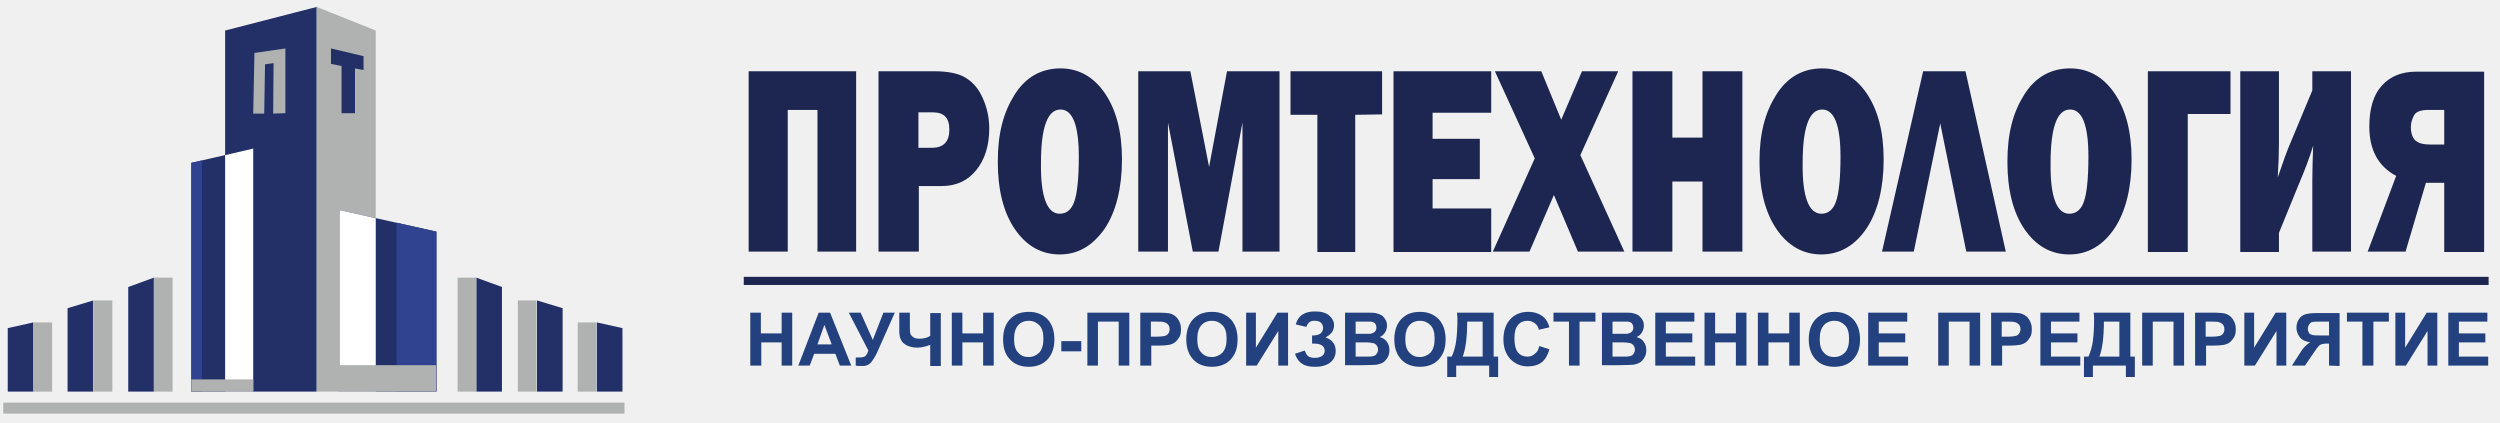
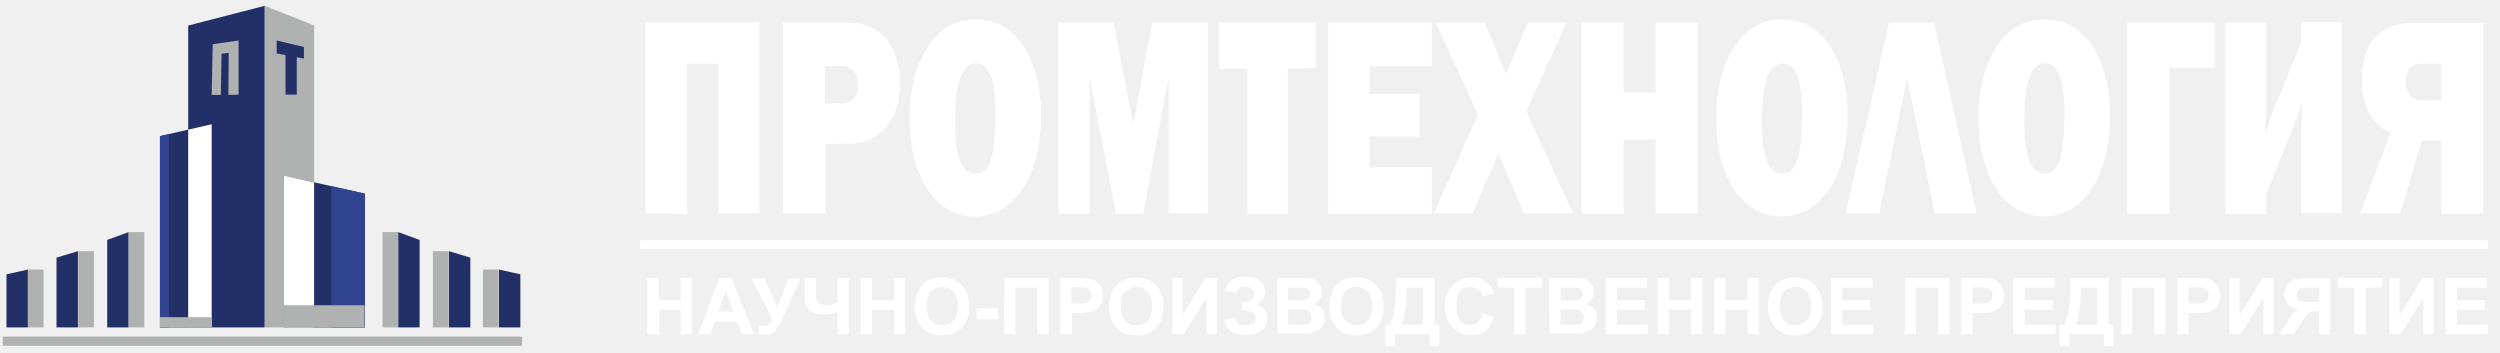
- <svg xmlns="http://www.w3.org/2000/svg" version="1.1" id="_Слой_1" x="0px" y="0px" viewBox="0 0 614.1 103.7" style="enable-background:new 0 0 614.1 103.7;" xml:space="preserve">
+ <svg xmlns="http://www.w3.org/2000/svg" version="1.1" id="_Слой_1" x="0px" y="0px" viewBox="0 0 734.6 103.7" style="enable-background:new 0 0 734.6 103.7;" xml:space="preserve">
  <style type="text/css">
- 	.st0{fill-rule:evenodd;clip-rule:evenodd;fill:#1C2650;}
- 	.st1{fill-rule:evenodd;clip-rule:evenodd;fill:#22417E;}
- 	.st2{fill:#1C2650;}
- 	.st3{fill-rule:evenodd;clip-rule:evenodd;fill:#233067;}
- 	.st4{fill-rule:evenodd;clip-rule:evenodd;fill:#B0B1B1;}
- 	.st5{fill-rule:evenodd;clip-rule:evenodd;fill:#2F4390;}
- 	.st6{fill-rule:evenodd;clip-rule:evenodd;fill:#FFFFFF;}
- 	.st7{fill:#B0B1B1;}
+ 	.st0{fill-rule:evenodd;clip-rule:evenodd;fill:#FFFFFF;}
+ 	.st1{fill:#FFFFFF;}
+ 	.st2{fill-rule:evenodd;clip-rule:evenodd;fill:#233067;}
+ 	.st3{fill-rule:evenodd;clip-rule:evenodd;fill:#B0B1B1;}
+ 	.st4{fill-rule:evenodd;clip-rule:evenodd;fill:#2F4390;}
+ 	.st5{fill:#B0B1B1;}
</style>
  <g>
-     <path class="st0" d="M183.9,61.8V17.5h26.4v44.3h-9.5V27h-7.3v34.8H183.9z M225.7,45.7v16.1h-9.9V17.5h13.6c3.4,0,6,0.5,7.8,1.6   c1.8,1.1,3.2,2.7,4.2,5c1,2.2,1.6,4.7,1.6,7.5c0,4.2-1.1,7.6-3.2,10.2s-4.9,3.9-8.5,3.9H225.7L225.7,45.7z M225.6,36.3h3.3   c2.9,0,4.3-1.5,4.3-4.5c0-2.8-1.3-4.2-4-4.2h-3.6L225.6,36.3L225.6,36.3L225.6,36.3z M260.3,62.5c-4.5,0-8.2-2.1-11-6.2   c-2.8-4.1-4.2-9.6-4.2-16.6s1.4-12.1,4.1-16.4c2.7-4.3,6.5-6.5,11.3-6.5c4.4,0,8.1,2,10.9,6.1c2.8,4.1,4.2,9.5,4.2,16.3   s-1.4,12.7-4.2,16.9C268.4,60.4,264.8,62.5,260.3,62.5L260.3,62.5L260.3,62.5z M260.3,52.5c1.7,0,2.9-1,3.6-3c0.7-2,1.1-5.7,1.1-11   c0-7.7-1.5-11.6-4.5-11.6c-3.2,0-4.8,4.4-4.8,13.2C255.6,48.3,257.2,52.5,260.3,52.5L260.3,52.5L260.3,52.5z M314.3,17.5v44.3h-9.1   V30.1l-5.9,31.7H293l-6.1-31.7v31.7h-7.3V17.5h12.8l4.6,23.5l4.4-23.5L314.3,17.5L314.3,17.5z M332.9,28.2v33.7h-9.3V28.2H317V17.5   h22.5v10.6L332.9,28.2L332.9,28.2z M366.3,51.3v10.6h-24V17.5h24v10.2h-14.4v6.4h11.6V44h-11.6v7.2H366.3z M397.5,17.5l-9.3,20.6   l10.8,23.7h-11.4l-5.9-13.9l-6,13.9h-9L377,38.9l-9.8-21.4h11.4l4.9,11.9l5.1-11.9L397.5,17.5L397.5,17.5z M428,17.5v44.3h-9.8   V44.6h-7.4v17.2H401V17.5h9.8v16.3h7.4V17.5H428z M447.4,62.5c-4.5,0-8.2-2.1-11-6.2c-2.8-4.1-4.2-9.6-4.2-16.6s1.4-12.1,4.1-16.4   c2.7-4.3,6.5-6.5,11.3-6.5c4.4,0,8.1,2,10.9,6.1s4.2,9.5,4.2,16.3s-1.4,12.7-4.2,16.9S451.9,62.5,447.4,62.5L447.4,62.5L447.4,62.5   z M447.4,52.5c1.7,0,2.9-1,3.6-3c0.7-2,1.1-5.7,1.1-11c0-7.7-1.5-11.6-4.5-11.6c-3.2,0-4.8,4.4-4.8,13.2   C442.7,48.3,444.3,52.5,447.4,52.5L447.4,52.5L447.4,52.5z M470.1,61.8l6.5-31.5l6.4,31.5h9.7l-9.9-44.3h-10.4l-10.1,44.3H470.1   L470.1,61.8z M508.3,62.5c-4.5,0-8.2-2.1-11-6.2c-2.8-4.1-4.2-9.6-4.2-16.6s1.4-12.1,4.1-16.4c2.7-4.3,6.5-6.5,11.3-6.5   c4.4,0,8.1,2,10.9,6.1c2.8,4.1,4.2,9.5,4.2,16.3s-1.4,12.7-4.2,16.9S512.8,62.5,508.3,62.5L508.3,62.5L508.3,62.5z M508.3,52.5   c1.7,0,2.9-1,3.6-3c0.7-2,1.1-5.7,1.1-11c0-7.7-1.5-11.6-4.5-11.6c-3.2,0-4.8,4.4-4.8,13.2C503.6,48.3,505.2,52.5,508.3,52.5   L508.3,52.5L508.3,52.5z M527.6,61.8V17.5h20.3V28h-10.5v33.9H527.6L527.6,61.8z M559.8,57.2v4.7h-9.5V17.5h9.5v17.7   c0,2.4-0.1,5.2-0.3,8.4c1.2-3.5,2.3-6.7,3.5-9.4l5-12v-4.7h9.5v44.3h-9.5V44.2c0-2.5,0.1-5.3,0.2-8.4c-0.9,3-2.1,6.1-3.5,9.4   L559.8,57.2L559.8,57.2L559.8,57.2z M600.4,44.9h-4.5l-5,16.9h-9.3l7-18.6c-4.4-2.3-6.6-6.4-6.6-12.1c0-4.4,1-7.8,3.1-10.1   c2.1-2.3,4.9-3.4,8.5-3.4h16.6v44.3h-9.8L600.4,44.9L600.4,44.9L600.4,44.9z M600.4,27h-3.8c-1.9,0-3.1,0.4-3.6,1.3   c-0.5,0.9-0.8,1.9-0.8,2.9c0,1.5,0.4,2.6,1.1,3.3c0.8,0.7,2,1,3.6,1h3.5L600.4,27L600.4,27z" />
-     <path class="st1" d="M184.3,89.8v-13h2.6v5.1h5.1v-5.1h2.6v13h-2.6v-5.7H187v5.7H184.3z M209.1,89.8h-2.8l-1.1-2.9H200l-1.1,2.9   h-2.8l5-13h2.8L209.1,89.8L209.1,89.8L209.1,89.8z M204.3,84.6l-1.8-4.8l-1.7,4.8H204.3z M208.5,76.8l4.8,9.3   c-0.2,0.7-0.5,1.2-0.8,1.4c-0.3,0.2-0.7,0.3-1.3,0.3c-0.3,0-0.6,0-1,0v2c0.4,0.1,1,0.1,1.8,0.1s1.4-0.3,1.9-0.8   c0.5-0.6,1-1.4,1.5-2.4l4.4-9.9H217l-2.6,6.7l-3-6.7L208.5,76.8L208.5,76.8z M220.9,76.8h2.6v3.1c0,1,0,1.7,0.1,2   c0.1,0.3,0.3,0.6,0.7,0.9s0.9,0.4,1.6,0.4c0.6,0,1.1-0.1,1.5-0.2c0.4-0.1,0.8-0.3,1.1-0.5v-5.6h2.6v13h-2.6v-5.2   c-0.5,0.2-1.1,0.4-1.6,0.5s-1,0.2-1.5,0.2c-1.3,0-2.4-0.3-3.2-0.9c-0.9-0.6-1.3-1.7-1.3-3.2L220.9,76.8L220.9,76.8L220.9,76.8z    M233.8,89.8v-13h2.6v5.1h5.1v-5.1h2.6v13h-2.6v-5.7h-5.1v5.7H233.8z M246.4,83.4c0-1.3,0.2-2.4,0.6-3.3c0.3-0.7,0.7-1.3,1.2-1.8   c0.5-0.5,1.1-0.9,1.7-1.2c0.8-0.3,1.7-0.5,2.8-0.5c1.9,0,3.4,0.6,4.6,1.8c1.1,1.2,1.7,2.8,1.7,5c0,2.1-0.6,3.7-1.7,4.9   c-1.1,1.2-2.7,1.8-4.6,1.8s-3.5-0.6-4.6-1.8C246.9,87.1,246.4,85.4,246.4,83.4L246.4,83.4L246.4,83.4z M249.1,83.3   c0,1.5,0.3,2.6,1,3.3c0.7,0.8,1.5,1.1,2.6,1.1c1,0,1.9-0.4,2.6-1.1c0.7-0.8,1-1.9,1-3.4c0-1.5-0.3-2.6-1-3.3   c-0.7-0.7-1.5-1.1-2.6-1.1c-1.1,0-2,0.4-2.6,1.1C249.4,80.7,249.1,81.8,249.1,83.3L249.1,83.3L249.1,83.3z M260.7,86.3v-2.5h4.9   v2.5H260.7z M267.1,76.8h10.3v13h-2.6V79h-5.1v10.8h-2.6V76.8L267.1,76.8z M280.1,89.8v-13h4.2c1.6,0,2.6,0.1,3.1,0.2   c0.7,0.2,1.4,0.6,1.9,1.3c0.5,0.7,0.8,1.5,0.8,2.5c0,0.8-0.1,1.5-0.4,2s-0.7,1-1.1,1.3c-0.4,0.3-0.9,0.5-1.4,0.6   c-0.6,0.1-1.5,0.2-2.7,0.2h-1.7v4.9L280.1,89.8L280.1,89.8z M282.7,79v3.7h1.4c1,0,1.7-0.1,2.1-0.2c0.3-0.1,0.6-0.3,0.8-0.6   c0.2-0.3,0.3-0.6,0.3-1c0-0.5-0.1-0.9-0.4-1.2c-0.3-0.3-0.6-0.5-1.1-0.6c-0.3-0.1-0.9-0.1-1.9-0.1L282.7,79L282.7,79z M291.4,83.4   c0-1.3,0.2-2.4,0.6-3.3c0.3-0.7,0.7-1.3,1.2-1.8c0.5-0.5,1.1-0.9,1.7-1.2c0.8-0.3,1.7-0.5,2.8-0.5c1.9,0,3.4,0.6,4.6,1.8   c1.1,1.2,1.7,2.8,1.7,5s-0.6,3.7-1.7,4.9c-1.1,1.2-2.7,1.8-4.6,1.8s-3.5-0.6-4.6-1.8C292,87.1,291.4,85.5,291.4,83.4L291.4,83.4   L291.4,83.4z M294.1,83.3c0,1.5,0.3,2.6,1,3.3c0.7,0.8,1.5,1.1,2.6,1.1c1,0,1.9-0.4,2.6-1.1c0.7-0.8,1-1.9,1-3.4   c0-1.5-0.3-2.6-1-3.3c-0.7-0.7-1.5-1.1-2.6-1.1c-1.1,0-2,0.4-2.6,1.1C294.4,80.7,294.1,81.8,294.1,83.3L294.1,83.3L294.1,83.3z    M306.1,76.8h2.4v8.6l5.3-8.6h2.6v13h-2.4v-8.5l-5.3,8.5h-2.6V76.8L306.1,76.8z M320.9,80.3l-2.6-0.6c0.5-2.1,2.1-3.2,4.7-3.2   c1.5,0,2.7,0.3,3.5,1c0.8,0.7,1.2,1.5,1.2,2.4c0,0.6-0.2,1.2-0.5,1.7c-0.4,0.5-0.9,0.9-1.6,1.3c0.9,0.3,1.5,0.7,1.9,1.3   c0.4,0.5,0.6,1.2,0.6,2c0,1.1-0.4,2.1-1.3,2.8c-0.8,0.7-2.1,1.1-3.7,1.1c-1.4,0-2.4-0.2-3.2-0.7c-0.8-0.5-1.4-1.3-1.8-2.5l2.4-0.8   c0.3,0.8,0.6,1.3,1,1.5c0.4,0.2,0.9,0.3,1.5,0.3c0.8,0,1.4-0.2,1.8-0.5s0.6-0.8,0.6-1.2c0-0.5-0.2-1-0.6-1.3   c-0.4-0.3-1.1-0.5-1.9-0.5h-0.6v-2h0.3c0.8,0,1.4-0.2,1.8-0.5c0.4-0.4,0.6-0.8,0.6-1.4c0-0.5-0.2-0.9-0.5-1.2   c-0.3-0.3-0.8-0.5-1.5-0.5C321.9,78.7,321.2,79.3,320.9,80.3L320.9,80.3L320.9,80.3z M330.4,76.8h5.2c1,0,1.8,0,2.3,0.1   c0.5,0.1,1,0.3,1.4,0.5s0.7,0.6,1,1.1c0.3,0.4,0.4,1,0.4,1.5c0,0.6-0.2,1.2-0.5,1.7c-0.3,0.5-0.8,0.9-1.3,1.1   c0.8,0.2,1.4,0.6,1.8,1.2c0.4,0.6,0.6,1.2,0.6,2c0,0.6-0.1,1.2-0.4,1.7c-0.3,0.6-0.7,1-1.1,1.3c-0.5,0.3-1.1,0.5-1.8,0.6   c-0.4,0-1.5,0.1-3.2,0.1h-4.4L330.4,76.8L330.4,76.8L330.4,76.8z M333,79v3h1.7c1,0,1.7,0,1.9,0c0.4-0.1,0.8-0.2,1.1-0.5   c0.3-0.3,0.4-0.6,0.4-1c0-0.4-0.1-0.7-0.3-1s-0.5-0.4-1-0.5c-0.3,0-1,0-2.2,0L333,79L333,79z M333,84.1v3.5h2.4   c0.9,0,1.5,0,1.8-0.1c0.4-0.1,0.7-0.2,0.9-0.5s0.4-0.6,0.4-1.1c0-0.4-0.1-0.7-0.3-1c-0.2-0.3-0.5-0.5-0.8-0.6   c-0.4-0.1-1.1-0.2-2.3-0.2H333L333,84.1z M342.5,83.4c0-1.3,0.2-2.4,0.6-3.3c0.3-0.7,0.7-1.3,1.2-1.8c0.5-0.5,1.1-0.9,1.7-1.2   c0.8-0.3,1.7-0.5,2.8-0.5c1.9,0,3.4,0.6,4.6,1.8c1.1,1.2,1.7,2.8,1.7,5s-0.6,3.7-1.7,4.9c-1.1,1.2-2.7,1.8-4.6,1.8   c-1.9,0-3.5-0.6-4.6-1.8C343.1,87.1,342.5,85.5,342.5,83.4L342.5,83.4L342.5,83.4z M345.2,83.3c0,1.5,0.3,2.6,1,3.3   c0.7,0.8,1.5,1.1,2.6,1.1c1,0,1.9-0.4,2.6-1.1c0.7-0.8,1-1.9,1-3.4c0-1.5-0.3-2.6-1-3.3c-0.7-0.7-1.5-1.1-2.6-1.1s-2,0.4-2.6,1.1   C345.5,80.7,345.2,81.8,345.2,83.3L345.2,83.3L345.2,83.3z M357.9,76.8h9v10.8h1.1v5h-2.2v-2.8h-8.1v2.8h-2.2v-5h1.1   c0.5-1.1,0.9-2.4,1.1-3.9c0.2-1.5,0.3-3.3,0.3-5.6L357.9,76.8L357.9,76.8L357.9,76.8z M360.4,79c0,3.9-0.4,6.8-1.1,8.6h4.9V79   H360.4L360.4,79z M378.1,85l2.5,0.8c-0.4,1.4-1,2.5-1.9,3.2c-0.9,0.7-2.1,1-3.4,1c-1.7,0-3.1-0.6-4.3-1.8c-1.1-1.2-1.7-2.8-1.7-4.8   c0-2.2,0.6-3.8,1.7-5c1.1-1.2,2.6-1.8,4.4-1.8c1.6,0,2.9,0.5,3.9,1.4c0.6,0.6,1,1.3,1.3,2.4L378,81c-0.1-0.7-0.5-1.2-1-1.6   s-1.1-0.6-1.8-0.6c-1,0-1.7,0.3-2.3,1c-0.6,0.7-0.9,1.8-0.9,3.3c0,1.6,0.3,2.8,0.9,3.5c0.6,0.7,1.4,1,2.3,1c0.7,0,1.3-0.2,1.8-0.7   C377.5,86.6,377.9,86,378.1,85L378.1,85L378.1,85z M385.4,89.8V79h-3.8v-2.2h10.3V79H388v10.8H385.4L385.4,89.8z M393.5,76.8h5.2   c1,0,1.8,0,2.3,0.1c0.5,0.1,1,0.3,1.4,0.5c0.4,0.3,0.7,0.6,1,1.1c0.3,0.4,0.4,1,0.4,1.5c0,0.6-0.2,1.2-0.5,1.7   c-0.3,0.5-0.8,0.9-1.3,1.1c0.8,0.2,1.4,0.6,1.8,1.2c0.4,0.6,0.6,1.2,0.6,2c0,0.6-0.1,1.2-0.4,1.7c-0.3,0.6-0.7,1-1.1,1.3   c-0.5,0.3-1.1,0.5-1.8,0.6c-0.4,0-1.5,0.1-3.2,0.1h-4.4L393.5,76.8L393.5,76.8L393.5,76.8z M396.1,79v3h1.7c1,0,1.7,0,1.9,0   c0.4-0.1,0.8-0.2,1.1-0.5c0.3-0.3,0.4-0.6,0.4-1c0-0.4-0.1-0.7-0.3-1c-0.2-0.3-0.5-0.4-1-0.5c-0.3,0-1,0-2.2,0L396.1,79L396.1,79z    M396.1,84.1v3.5h2.4c0.9,0,1.5,0,1.8-0.1c0.4-0.1,0.7-0.2,0.9-0.5s0.4-0.6,0.4-1.1c0-0.4-0.1-0.7-0.3-1c-0.2-0.3-0.5-0.5-0.8-0.6   c-0.4-0.1-1.1-0.2-2.3-0.2H396.1L396.1,84.1z M406.6,89.8v-13h9.6V79h-7v2.9h6.5v2.2h-6.5v3.5h7.2v2.2L406.6,89.8L406.6,89.8z    M418.7,89.8v-13h2.6v5.1h5.1v-5.1h2.6v13h-2.6v-5.7h-5.1v5.7H418.7z M431.8,89.8v-13h2.6v5.1h5.1v-5.1h2.6v13h-2.6v-5.7h-5.1v5.7   H431.8z M444.3,83.4c0-1.3,0.2-2.4,0.6-3.3c0.3-0.7,0.7-1.3,1.2-1.8s1.1-0.9,1.7-1.2c0.8-0.3,1.7-0.5,2.8-0.5   c1.9,0,3.4,0.6,4.6,1.8c1.1,1.2,1.7,2.8,1.7,5s-0.6,3.7-1.7,4.9c-1.1,1.2-2.7,1.8-4.6,1.8s-3.5-0.6-4.6-1.8   C444.9,87.1,444.3,85.5,444.3,83.4L444.3,83.4L444.3,83.4z M447,83.3c0,1.5,0.3,2.6,1,3.3c0.7,0.8,1.5,1.1,2.6,1.1   c1,0,1.9-0.4,2.6-1.1c0.7-0.8,1-1.9,1-3.4c0-1.5-0.3-2.6-1-3.3c-0.7-0.7-1.5-1.1-2.6-1.1c-1.1,0-2,0.4-2.6,1.1   C447.3,80.7,447,81.8,447,83.3L447,83.3L447,83.3z M458.9,89.8v-13h9.6V79h-7v2.9h6.5v2.2h-6.5v3.5h7.2v2.2L458.9,89.8L458.9,89.8z    M476.1,76.8h10.3v13h-2.6V79h-5.1v10.8h-2.6V76.8L476.1,76.8z M489.1,89.8v-13h4.2c1.6,0,2.6,0.1,3.1,0.2c0.7,0.2,1.4,0.6,1.9,1.3   c0.5,0.7,0.8,1.5,0.8,2.5c0,0.8-0.1,1.5-0.4,2c-0.3,0.5-0.7,1-1.1,1.3c-0.4,0.3-0.9,0.5-1.4,0.6c-0.6,0.1-1.5,0.2-2.7,0.2h-1.7v4.9   L489.1,89.8L489.1,89.8z M491.7,79v3.7h1.4c1,0,1.7-0.1,2.1-0.2c0.3-0.1,0.6-0.3,0.8-0.6c0.2-0.3,0.3-0.6,0.3-1   c0-0.5-0.1-0.9-0.4-1.2s-0.6-0.5-1.1-0.6c-0.3-0.1-0.9-0.1-1.9-0.1L491.7,79L491.7,79z M501.2,89.8v-13h9.6V79h-7v2.9h6.5v2.2h-6.5   v3.5h7.2v2.2L501.2,89.8L501.2,89.8z M514.3,76.8h9v10.8h1.1v5h-2.2v-2.8h-8.1v2.8h-2.2v-5h1.1c0.5-1.1,0.9-2.4,1.1-3.9   c0.2-1.5,0.3-3.3,0.3-5.6L514.3,76.8L514.3,76.8L514.3,76.8z M516.8,79c0,3.9-0.4,6.8-1.1,8.6h4.9V79H516.8L516.8,79z M526.2,76.8   h10.3v13h-2.6V79h-5.1v10.8h-2.6V76.8L526.2,76.8z M539.2,89.8v-13h4.2c1.6,0,2.6,0.1,3.1,0.2c0.7,0.2,1.4,0.6,1.9,1.3   c0.5,0.7,0.8,1.5,0.8,2.5c0,0.8-0.1,1.5-0.4,2c-0.3,0.5-0.7,1-1.1,1.3c-0.4,0.3-0.9,0.5-1.4,0.6c-0.6,0.1-1.5,0.2-2.7,0.2h-1.7v4.9   L539.2,89.8L539.2,89.8z M541.8,79v3.7h1.4c1,0,1.7-0.1,2.1-0.2c0.3-0.1,0.6-0.3,0.8-0.6c0.2-0.3,0.3-0.6,0.3-1   c0-0.5-0.1-0.9-0.4-1.2c-0.3-0.3-0.6-0.5-1.1-0.6c-0.3-0.1-0.9-0.1-1.9-0.1L541.8,79L541.8,79z M551.3,76.8h2.4v8.6l5.3-8.6h2.6v13   h-2.4v-8.5l-5.3,8.5h-2.6V76.8L551.3,76.8z M572.1,89.8v-5.4h-0.5c-0.8,0-1.4,0.1-1.8,0.4c-0.3,0.2-0.9,1-1.7,2.2l-1.9,2.8H563   l1.6-2.5c0.6-1,1.1-1.7,1.5-2.1c0.4-0.4,0.8-0.8,1.4-1.1c-1.2-0.2-2.1-0.6-2.6-1.3c-0.5-0.7-0.8-1.4-0.8-2.3c0-0.8,0.2-1.5,0.6-2.1   c0.4-0.6,0.9-1,1.6-1.2c0.7-0.2,1.6-0.3,2.9-0.3h5.5v13L572.1,89.8L572.1,89.8z M572.1,79h-2c-1,0-1.7,0-2,0.1   c-0.3,0-0.6,0.2-0.8,0.5c-0.2,0.3-0.4,0.6-0.4,1.1c0,0.4,0.1,0.8,0.3,1.1c0.2,0.3,0.5,0.4,0.9,0.5c0.4,0.1,1.1,0.1,2.1,0.1h1.9   L572.1,79L572.1,79L572.1,79z M580.3,89.8V79h-3.8v-2.2h10.3V79h-3.8v10.8H580.3L580.3,89.8z M588.4,76.8h2.4v8.6l5.3-8.6h2.6v13   h-2.4v-8.5l-5.3,8.5h-2.6V76.8L588.4,76.8z M601.4,89.8v-13h9.6V79h-7v2.9h6.5v2.2h-6.5v3.5h7.2v2.2L601.4,89.8L601.4,89.8z" />
-     <rect x="182.7" y="68" class="st2" width="428.6" height="2" />
+     <path class="st0" d="M189.7,62.7V6.6h33.4v56.1h-12v-44h-9.2v44.1L189.7,62.7L189.7,62.7z M242.6,42.3v20.4h-12.5V6.6h17.2   c4.3,0,7.6,0.6,9.9,2c2.3,1.4,4.1,3.4,5.3,6.3c1.3,2.8,2,6,2,9.5c0,5.3-1.4,9.6-4.1,12.9s-6.2,4.9-10.8,4.9L242.6,42.3L242.6,42.3z    M242.5,30.4h4.2c3.7,0,5.4-1.9,5.4-5.7c0-3.5-1.6-5.3-5.1-5.3h-4.6v11H242.5L242.5,30.4z M286.5,63.6c-5.7,0-10.4-2.7-13.9-7.9   s-5.3-12.2-5.3-21s1.8-15.3,5.2-20.8c3.4-5.4,8.2-8.2,14.3-8.2c5.6,0,10.3,2.5,13.8,7.7s5.3,12,5.3,20.6s-1.8,16.1-5.3,21.4   C296.7,61,292.2,63.6,286.5,63.6L286.5,63.6L286.5,63.6z M286.5,51c2.2,0,3.7-1.3,4.6-3.8s1.4-7.2,1.4-13.9   c0-9.8-1.9-14.7-5.7-14.7c-4.1,0-6.1,5.6-6.1,16.7C280.5,45.6,282.5,51,286.5,51L286.5,51L286.5,51z M354.9,6.6v56.1h-11.5V22.6   l-7.5,40.2h-8l-7.7-40.2v40.2H311V6.6h16.2l5.8,29.8l5.6-29.8L354.9,6.6L354.9,6.6z M378.4,20.2v42.7h-11.8V20.2h-8.4V6.6h28.5V20   L378.4,20.2L378.4,20.2z M420.7,49.4v13.4h-30.4V6.6h30.4v12.9h-18.2v8.1h14.7v12.5h-14.7v9.1h18.2V49.4z M460.3,6.6l-11.8,26.1   l13.7,30h-14.4l-7.5-17.6l-7.6,17.6h-11.4l13-29L421.9,6.6h14.4l6.2,15.1L449,6.6H460.3L460.3,6.6z M498.9,6.6v56.1h-12.4V41h-9.4   v21.8h-12.4V6.6h12.4v20.6h9.4V6.6H498.9z M523.5,63.6c-5.7,0-10.4-2.7-13.9-7.9c-3.5-5.2-5.3-12.2-5.3-21s1.8-15.3,5.2-20.8   c3.4-5.4,8.2-8.2,14.3-8.2c5.6,0,10.3,2.5,13.8,7.7s5.3,12,5.3,20.6s-1.8,16.1-5.3,21.4C534,60.8,529.2,63.6,523.5,63.6L523.5,63.6   L523.5,63.6z M523.5,51c2.2,0,3.7-1.3,4.6-3.8c0.9-2.5,1.4-7.2,1.4-13.9c0-9.8-1.9-14.7-5.7-14.7c-4.1,0-6.1,5.6-6.1,16.7   C517.5,45.6,519.5,51,523.5,51L523.5,51L523.5,51z M552.2,62.7l8.2-39.9l8.1,39.9h12.3L568.3,6.6h-13.2l-12.8,56.1L552.2,62.7   L552.2,62.7z M600.6,63.6c-5.7,0-10.4-2.7-13.9-7.9s-5.3-12.2-5.3-21s1.8-15.3,5.2-20.8s8.2-8.2,14.3-8.2c5.6,0,10.3,2.5,13.8,7.7   s5.3,12,5.3,20.6s-1.8,16.1-5.3,21.4S606.3,63.6,600.6,63.6L600.6,63.6L600.6,63.6z M600.6,51c2.2,0,3.7-1.3,4.6-3.8   c0.9-2.5,1.4-7.2,1.4-13.9c0-9.8-1.9-14.7-5.7-14.7c-4.1,0-6.1,5.6-6.1,16.7C594.7,45.6,596.7,51,600.6,51L600.6,51L600.6,51z    M625.1,62.7V6.6h25.7v13.3h-13.3v42.9h-12.4V62.7z M665.9,56.9v6h-12V6.6h12V29c0,3-0.1,6.6-0.4,10.6c1.5-4.4,2.9-8.5,4.4-11.9   l6.3-15.2v-6h12v56.1h-12V40.4c0-3.2,0.1-6.7,0.3-10.6c-1.1,3.8-2.7,7.7-4.4,11.9L665.9,56.9L665.9,56.9L665.9,56.9z M717.3,41.3   h-5.7l-6.3,21.4h-11.8l8.9-23.6c-5.6-2.9-8.4-8.1-8.4-15.3c0-5.6,1.3-9.9,3.9-12.8c2.7-2.9,6.2-4.3,10.8-4.3h21v56.1h-12.4V41.3   L717.3,41.3L717.3,41.3z M717.3,18.7h-4.8c-2.4,0-3.9,0.5-4.6,1.6c-0.6,1.1-1,2.4-1,3.7c0,1.9,0.5,3.3,1.4,4.2   c1,0.9,2.5,1.3,4.6,1.3h4.4L717.3,18.7L717.3,18.7z" />
+     <path class="st0" d="M190.2,98.2V81.7h3.3v6.5h6.5v-6.5h3.3v16.5H200V91h-6.3v7.2H190.2z M221.6,98.2H218l-1.4-3.7H210l-1.4,3.7   h-3.5l6.3-16.5h3.5L221.6,98.2L221.6,98.2L221.6,98.2z M215.5,91.6l-2.3-6.1l-2.2,6.1H215.5z M220.8,81.7l6.1,11.8   c-0.3,0.9-0.6,1.5-1,1.8s-0.9,0.4-1.6,0.4c-0.4,0-0.8,0-1.3,0v2.5c0.5,0.1,1.3,0.1,2.3,0.1s1.8-0.4,2.4-1c0.6-0.8,1.3-1.8,1.9-3   l5.6-12.5h-3.5l-3.3,8.5l-3.8-8.5h-3.8V81.7z M236.5,81.7h3.3v3.9c0,1.3,0,2.2,0.1,2.5c0.1,0.4,0.4,0.8,0.9,1.1   c0.5,0.4,1.1,0.5,2,0.5c0.8,0,1.4-0.1,1.9-0.3s1-0.4,1.4-0.6v-7.1h3.3v16.5h-3.3v-6.6c-0.6,0.3-1.4,0.5-2,0.6s-1.3,0.3-1.9,0.3   c-1.6,0-3-0.4-4.1-1.1c-1.1-0.8-1.6-2.2-1.6-4.1L236.5,81.7L236.5,81.7L236.5,81.7z M252.9,98.2V81.7h3.3v6.5h6.5v-6.5h3.3v16.5   h-3.3V91h-6.5v7.2H252.9z M268.8,90.1c0-1.6,0.3-3,0.8-4.2c0.4-0.9,0.9-1.6,1.5-2.3c0.6-0.6,1.4-1.1,2.2-1.5c1-0.4,2.2-0.6,3.5-0.6   c2.4,0,4.3,0.8,5.8,2.3c1.4,1.5,2.2,3.5,2.2,6.3c0,2.7-0.8,4.7-2.2,6.2c-1.4,1.5-3.4,2.3-5.8,2.3s-4.4-0.8-5.8-2.3   C269.5,94.8,268.8,92.6,268.8,90.1L268.8,90.1L268.8,90.1z M272.3,90c0,1.9,0.4,3.3,1.3,4.2c0.9,1,1.9,1.4,3.3,1.4   c1.3,0,2.4-0.5,3.3-1.4c0.9-1,1.3-2.4,1.3-4.3s-0.4-3.3-1.3-4.2c-0.9-0.9-1.9-1.4-3.3-1.4s-2.5,0.5-3.3,1.4   C272.6,86.7,272.3,88.1,272.3,90L272.3,90L272.3,90z M287,93.8v-3.2h6.2v3.2H287z M295.1,81.7h13v16.5h-3.3V84.5h-6.5v13.7H295   L295.1,81.7L295.1,81.7z M311.5,98.2V81.7h5.3c2,0,3.3,0.1,3.9,0.3c0.9,0.3,1.8,0.8,2.4,1.6c0.6,0.9,1,1.9,1,3.2   c0,1-0.1,1.9-0.5,2.5s-0.9,1.3-1.4,1.6s-1.1,0.6-1.8,0.8c-0.8,0.1-1.9,0.3-3.4,0.3h-2v6.2H311.5L311.5,98.2z M314.8,84.5v4.7h1.8   c1.3,0,2.2-0.1,2.7-0.3c0.4-0.1,0.8-0.4,1-0.8c0.3-0.4,0.4-0.8,0.4-1.3c0-0.6-0.1-1.1-0.5-1.5s-0.8-0.6-1.4-0.8   c-0.4-0.1-1.1-0.1-2.4-0.1L314.8,84.5L314.8,84.5z M325.9,90.1c0-1.6,0.3-3,0.8-4.2c0.4-0.9,0.9-1.6,1.5-2.3   c0.6-0.6,1.4-1.1,2.2-1.5c1-0.4,2.2-0.6,3.5-0.6c2.4,0,4.3,0.8,5.8,2.3c1.4,1.5,2.2,3.5,2.2,6.3s-0.8,4.7-2.2,6.2   c-1.4,1.5-3.4,2.3-5.8,2.3s-4.4-0.8-5.8-2.3C326.6,94.8,325.9,92.8,325.9,90.1L325.9,90.1L325.9,90.1z M329.3,90   c0,1.9,0.4,3.3,1.3,4.2c0.9,1,1.9,1.4,3.3,1.4c1.3,0,2.4-0.5,3.3-1.4c0.9-1,1.3-2.4,1.3-4.3s-0.4-3.3-1.3-4.2   c-0.9-0.9-1.9-1.4-3.3-1.4s-2.5,0.5-3.3,1.4C329.7,86.7,329.3,88.1,329.3,90L329.3,90L329.3,90z M344.5,81.7h3v10.9l6.7-10.9h3.3   v16.5h-3V87.4l-6.7,10.8h-3.3V81.7L344.5,81.7z M363.2,86.2l-3.3-0.8c0.6-2.7,2.7-4.1,6-4.1c1.9,0,3.4,0.4,4.4,1.3s1.5,1.9,1.5,3   c0,0.8-0.3,1.5-0.6,2.2c-0.5,0.6-1.1,1.1-2,1.6c1.1,0.4,1.9,0.9,2.4,1.6c0.5,0.6,0.8,1.5,0.8,2.5c0,1.4-0.5,2.7-1.6,3.5   c-1,0.9-2.7,1.4-4.7,1.4c-1.8,0-3-0.3-4.1-0.9c-1-0.6-1.8-1.6-2.3-3.2l3-1c0.4,1,0.8,1.6,1.3,1.9s1.1,0.4,1.9,0.4   c1,0,1.8-0.3,2.3-0.6c0.5-0.4,0.8-1,0.8-1.5c0-0.6-0.3-1.3-0.8-1.6s-1.4-0.6-2.4-0.6H365v-2.5h0.4c1,0,1.8-0.3,2.3-0.6   c0.5-0.5,0.8-1,0.8-1.8c0-0.6-0.3-1.1-0.6-1.5c-0.4-0.4-1-0.6-1.9-0.6C364.5,84.2,363.6,84.9,363.2,86.2L363.2,86.2L363.2,86.2z    M375.3,81.7h6.6c1.3,0,2.3,0,2.9,0.1s1.3,0.4,1.8,0.6s0.9,0.8,1.3,1.4c0.4,0.5,0.5,1.3,0.5,1.9c0,0.8-0.3,1.5-0.6,2.2   c-0.4,0.6-1,1.1-1.6,1.4c1,0.3,1.8,0.8,2.3,1.5c0.5,0.8,0.8,1.5,0.8,2.5c0,0.8-0.1,1.5-0.5,2.2c-0.4,0.8-0.9,1.3-1.4,1.6   c-0.6,0.4-1.4,0.6-2.3,0.8c-0.5,0-1.9,0.1-4.1,0.1h-5.6L375.3,81.7L375.3,81.7L375.3,81.7z M378.5,84.5v3.8h2.2c1.3,0,2.2,0,2.4,0   c0.5-0.1,1-0.3,1.4-0.6c0.4-0.4,0.5-0.8,0.5-1.3s-0.1-0.9-0.4-1.3s-0.6-0.5-1.3-0.6c-0.4,0-1.3,0-2.8,0H378.5L378.5,84.5z    M378.5,91v4.4h3c1.1,0,1.9,0,2.3-0.1c0.5-0.1,0.9-0.3,1.1-0.6c0.3-0.4,0.5-0.8,0.5-1.4c0-0.5-0.1-0.9-0.4-1.3s-0.6-0.6-1-0.8   c-0.5-0.1-1.4-0.3-2.9-0.3L378.5,91L378.5,91z M390.6,90.1c0-1.6,0.3-3,0.8-4.2c0.4-0.9,0.9-1.6,1.5-2.3c0.6-0.6,1.4-1.1,2.2-1.5   c1-0.4,2.2-0.6,3.5-0.6c2.4,0,4.3,0.8,5.8,2.3c1.4,1.5,2.2,3.5,2.2,6.3s-0.8,4.7-2.2,6.2c-1.4,1.5-3.4,2.3-5.8,2.3   s-4.4-0.8-5.8-2.3C391.3,94.8,390.6,92.8,390.6,90.1L390.6,90.1L390.6,90.1z M394,90c0,1.9,0.4,3.3,1.3,4.2c0.9,1,1.9,1.4,3.3,1.4   c1.3,0,2.4-0.5,3.3-1.4c0.9-1,1.3-2.4,1.3-4.3s-0.4-3.3-1.3-4.2c-0.9-0.9-1.9-1.4-3.3-1.4s-2.5,0.5-3.3,1.4   C394.4,86.7,394,88.1,394,90L394,90L394,90z M410.1,81.7h11.4v13.7h1.4v6.3h-2.8v-3.5h-10.3v3.5H407v-6.3h1.4   c0.6-1.4,1.1-3,1.4-4.9s0.4-4.2,0.4-7.1L410.1,81.7L410.1,81.7L410.1,81.7z M413.3,84.5c0,4.9-0.5,8.6-1.4,10.9h6.2V84.5H413.3   L413.3,84.5z M435.7,92.1l3.2,1c-0.5,1.8-1.3,3.2-2.4,4.1s-2.7,1.3-4.3,1.3c-2.2,0-3.9-0.8-5.4-2.3c-1.4-1.5-2.2-3.5-2.2-6.1   c0-2.8,0.8-4.8,2.2-6.3c1.4-1.5,3.3-2.3,5.6-2.3c2,0,3.7,0.6,4.9,1.8c0.8,0.8,1.3,1.6,1.6,3l-3.3,0.8c-0.1-0.9-0.6-1.5-1.3-2   c-0.6-0.5-1.4-0.8-2.3-0.8c-1.3,0-2.2,0.4-2.9,1.3c-0.8,0.9-1.1,2.3-1.1,4.2c0,2,0.4,3.5,1.1,4.4c0.8,0.9,1.8,1.3,2.9,1.3   c0.9,0,1.6-0.3,2.3-0.9C434.9,94.2,435.4,93.4,435.7,92.1L435.7,92.1L435.7,92.1z M444.9,98.2V84.5h-4.8v-2.8h13v2.8h-4.9v13.7   H444.9L444.9,98.2z M455.2,81.7h6.6c1.3,0,2.3,0,2.9,0.1s1.3,0.4,1.8,0.6c0.5,0.4,0.9,0.8,1.3,1.4c0.4,0.5,0.5,1.3,0.5,1.9   c0,0.8-0.3,1.5-0.6,2.2c-0.4,0.6-1,1.1-1.6,1.4c1,0.3,1.8,0.8,2.3,1.5c0.5,0.8,0.8,1.5,0.8,2.5c0,0.8-0.1,1.5-0.5,2.2   c-0.4,0.8-0.9,1.3-1.4,1.6c-0.6,0.4-1.4,0.6-2.3,0.8c-0.5,0-1.9,0.1-4.1,0.1h-5.6L455.2,81.7L455.2,81.7L455.2,81.7z M458.5,84.5   v3.8h2.2c1.3,0,2.2,0,2.4,0c0.5-0.1,1-0.3,1.4-0.6c0.4-0.4,0.5-0.8,0.5-1.3s-0.1-0.9-0.4-1.3s-0.6-0.5-1.3-0.6c-0.4,0-1.3,0-2.8,0   H458.5L458.5,84.5z M458.5,91v4.4h3c1.1,0,1.9,0,2.3-0.1c0.5-0.1,0.9-0.3,1.1-0.6c0.3-0.4,0.5-0.8,0.5-1.4c0-0.5-0.1-0.9-0.4-1.3   s-0.6-0.6-1-0.8c-0.5-0.1-1.4-0.3-2.9-0.3L458.5,91L458.5,91z M471.8,98.2V81.7H484v2.8h-8.9v3.7h8.2V91h-8.2v4.4h9.1v2.8   L471.8,98.2L471.8,98.2z M487.1,98.2V81.7h3.3v6.5h6.5v-6.5h3.3v16.5h-3.3V91h-6.5v7.2H487.1z M503.7,98.2V81.7h3.3v6.5h6.5v-6.5   h3.3v16.5h-3.3V91H507v7.2H503.7z M519.5,90.1c0-1.6,0.3-3,0.8-4.2c0.4-0.9,0.9-1.6,1.5-2.3c0.6-0.6,1.4-1.1,2.2-1.5   c1-0.4,2.2-0.6,3.5-0.6c2.4,0,4.3,0.8,5.8,2.3c1.4,1.5,2.2,3.5,2.2,6.3s-0.8,4.7-2.2,6.2s-3.4,2.3-5.8,2.3c-2.4,0-4.4-0.8-5.8-2.3   S519.5,92.8,519.5,90.1L519.5,90.1L519.5,90.1z M523,90c0,1.9,0.4,3.3,1.3,4.2c0.9,1,1.9,1.4,3.3,1.4c1.3,0,2.4-0.5,3.3-1.4   c0.9-1,1.3-2.4,1.3-4.3s-0.4-3.3-1.3-4.2c-0.9-0.9-1.9-1.4-3.3-1.4s-2.5,0.5-3.3,1.4C523.3,86.7,523,88.1,523,90L523,90L523,90z    M538,98.2V81.7h12.2v2.8h-8.9v3.7h8.2V91h-8.2v4.4h9.1v2.8L538,98.2L538,98.2z M559.8,81.7h13v16.5h-3.3V84.5H563v13.7h-3.3   L559.8,81.7L559.8,81.7z M576.3,98.2V81.7h5.3c2,0,3.3,0.1,3.9,0.3c0.9,0.3,1.8,0.8,2.4,1.6c0.6,0.9,1,1.9,1,3.2   c0,1-0.1,1.9-0.5,2.5s-0.9,1.3-1.4,1.6s-1.1,0.6-1.8,0.8c-0.8,0.1-1.9,0.3-3.4,0.3h-2.2v6.2H576.3L576.3,98.2z M579.6,84.5v4.7h1.8   c1.3,0,2.2-0.1,2.7-0.3c0.4-0.1,0.8-0.4,1-0.8c0.3-0.4,0.4-0.8,0.4-1.3c0-0.6-0.1-1.1-0.5-1.5s-0.8-0.6-1.4-0.8   c-0.4-0.1-1.1-0.1-2.4-0.1L579.6,84.5L579.6,84.5z M591.6,98.2V81.7h12.2v2.8h-8.9v3.7h8.2V91h-8.2v4.4h9.1v2.8L591.6,98.2   L591.6,98.2z M608.2,81.7h11.4v13.7h1.4v6.3h-2.8v-3.5H608v3.5h-2.8v-6.3h1.4c0.6-1.4,1.1-3,1.4-4.9c0.3-1.9,0.4-4.2,0.4-7.1   L608.2,81.7L608.2,81.7L608.2,81.7z M611.4,84.5c0,4.9-0.5,8.6-1.4,10.9h6.2V84.5H611.4L611.4,84.5z M623.3,81.7h13v16.5H633V84.5   h-6.5v13.7h-3.3L623.3,81.7L623.3,81.7z M639.8,98.2V81.7h5.3c2,0,3.3,0.1,3.9,0.3c0.9,0.3,1.8,0.8,2.4,1.6c0.6,0.9,1,1.9,1,3.2   c0,1-0.1,1.9-0.5,2.5s-0.9,1.3-1.4,1.6c-0.5,0.4-1.1,0.6-1.8,0.8c-0.8,0.1-1.9,0.3-3.4,0.3h-2.2v6.2H639.8L639.8,98.2z M643.1,84.5   v4.7h1.8c1.3,0,2.2-0.1,2.7-0.3c0.4-0.1,0.8-0.4,1-0.8c0.3-0.4,0.4-0.8,0.4-1.3c0-0.6-0.1-1.1-0.5-1.5s-0.8-0.6-1.4-0.8   c-0.4-0.1-1.1-0.1-2.4-0.1L643.1,84.5L643.1,84.5z M655.1,81.7h3v10.9l6.7-10.9h3.3v16.5h-3V87.4l-6.7,10.8h-3.3V81.7L655.1,81.7z    M681.4,98.2v-6.8h-0.6c-1,0-1.8,0.1-2.3,0.5c-0.4,0.3-1.1,1.3-2.2,2.8l-2.4,3.5h-4.1l2-3.2c0.8-1.3,1.4-2.2,1.9-2.7s1-1,1.8-1.4   c-1.5-0.3-2.7-0.8-3.3-1.6c-0.6-0.9-1-1.8-1-2.9c0-1,0.3-1.9,0.8-2.7c0.5-0.8,1.1-1.3,2-1.5c0.9-0.3,2-0.4,3.7-0.4h7v16.5   L681.4,98.2L681.4,98.2z M681.4,84.5h-2.5c-1.3,0-2.2,0-2.5,0.1c-0.4,0-0.8,0.3-1,0.6c-0.3,0.4-0.5,0.8-0.5,1.4   c0,0.5,0.1,1,0.4,1.4c0.3,0.4,0.6,0.5,1.1,0.6s1.4,0.1,2.7,0.1h2.4v-4.2H681.4L681.4,84.5z M691.8,98.2V84.5H687v-2.8h13v2.8h-4.8   v13.7H691.8L691.8,98.2z M702.1,81.7h3v10.9l6.7-10.9h3.3v16.5h-3V87.4l-6.7,10.8h-3.3V81.7L702.1,81.7z M718.6,98.2V81.7h12.2v2.8   h-8.9v3.7h8.2V91h-8.2v4.4h9.1v2.8L718.6,98.2L718.6,98.2z" />
+     <rect x="188.1" y="70.6" class="st1" width="542.9" height="2.5" />
  </g>
  <g>
-     <polygon class="st3" points="55.3,7.5 77.8,1.7 77.8,96.2 55.3,96.2  " />
-     <polygon class="st4" points="92.3,7.5 77.8,1.7 77.8,96.2 92.3,96.2  " />
-     <polygon class="st3" points="107.2,56.9 83.4,51.6 83.4,96.2 107.2,96.2  " />
-     <polygon class="st5" points="107.2,56.9 97.4,54.7 97.4,96.2 107.2,96.2  " />
-     <polygon class="st6" points="83.4,96.2 92.3,96.2 92.3,53.6 83.4,51.6  " />
+     <polygon class="st2" points="55.3,7.5 77.8,1.7 77.8,96.2 55.3,96.2  " />
+     <polygon class="st3" points="92.3,7.5 77.8,1.7 77.8,96.2 92.3,96.2  " />
+     <polygon class="st2" points="107.2,56.9 83.4,51.6 83.4,96.2 107.2,96.2  " />
+     <polygon class="st4" points="107.2,56.9 97.4,54.7 97.4,96.2 107.2,96.2  " />
+     <polygon class="st0" points="83.4,96.2 92.3,96.2 92.3,53.6 83.4,51.6  " />
    <g>
-       <polygon class="st3" points="47,40 47,40 62.2,36.5 62.2,96.2 47,96.2   " />
-       <polygon class="st5" points="47,40 47,40 49.6,39.4 49.6,96.2 47,96.2   " />
-       <polygon class="st6" points="62.2,96.2 55.3,96.2 55.3,38.1 62.2,36.5   " />
+       <polygon class="st2" points="47,40 47,40 62.2,36.5 62.2,96.2 47,96.2   " />
+       <polygon class="st4" points="47,40 47,40 49.6,39.4 49.6,96.2 47,96.2   " />
+       <polygon class="st0" points="62.2,96.2 55.3,96.2 55.3,38.1 62.2,36.5   " />
    </g>
-     <rect x="0.8" y="98.9" class="st7" width="152.6" height="2.7" />
-     <rect x="83.3" y="89.7" class="st7" width="23.8" height="6.5" />
-     <rect x="47" y="93.2" class="st7" width="15.2" height="3" />
-     <polygon class="st3" points="31.5,70.5 37.8,68.2 37.8,96.2 31.5,96.2  " />
-     <polygon class="st4" points="70.1,27.8 70.1,11.9 62.5,13 62.2,27.9 64.9,27.9 65.1,15.8 67.2,15.5 67.1,27.9  " />
-     <polygon class="st3" points="83.9,16.2 83.9,27.8 87.2,27.8 87.2,16.8 89.3,17.2 89.3,13.8 81.3,11.9 81.3,15.7  " />
-     <rect x="37.8" y="68.2" class="st7" width="4.6" height="28" />
-     <polygon class="st3" points="16.6,75.7 22.9,73.8 22.9,96.2 16.6,96.2  " />
-     <rect x="23" y="73.8" class="st7" width="4.6" height="22.4" />
-     <polygon class="st3" points="1.9,80.6 8.2,79.2 8.2,96.2 1.9,96.2  " />
-     <rect x="8.2" y="79.2" class="st7" width="4.6" height="17" />
-     <polygon class="st3" points="123.3,70.5 117,68.2 117,96.2 123.3,96.2  " />
-     <rect x="112.4" y="68.2" class="st7" width="4.6" height="28" />
-     <polygon class="st3" points="138.2,75.7 131.9,73.8 131.9,96.2 138.2,96.2  " />
-     <rect x="127.2" y="73.8" class="st7" width="4.6" height="22.4" />
-     <polygon class="st3" points="152.9,80.6 146.6,79.2 146.6,96.2 152.9,96.2  " />
-     <rect x="141.9" y="79.2" class="st7" width="4.6" height="17" />
+     <rect x="0.8" y="98.9" class="st5" width="152.6" height="2.7" />
+     <rect x="83.3" y="89.7" class="st5" width="23.8" height="6.5" />
+     <rect x="47" y="93.2" class="st5" width="15.2" height="3" />
+     <polygon class="st2" points="31.5,70.5 37.8,68.2 37.8,96.2 31.5,96.2  " />
+     <polygon class="st3" points="70.1,27.8 70.1,11.9 62.5,13 62.2,27.9 64.9,27.9 65.1,15.8 67.2,15.5 67.1,27.9  " />
+     <polygon class="st2" points="83.9,16.2 83.9,27.8 87.2,27.8 87.2,16.8 89.3,17.2 89.3,13.8 81.3,11.9 81.3,15.7  " />
+     <rect x="37.8" y="68.2" class="st5" width="4.6" height="28" />
+     <polygon class="st2" points="16.6,75.7 22.9,73.8 22.9,96.2 16.6,96.2  " />
+     <rect x="23" y="73.8" class="st5" width="4.6" height="22.4" />
+     <polygon class="st2" points="1.9,80.6 8.2,79.2 8.2,96.2 1.9,96.2  " />
+     <rect x="8.2" y="79.2" class="st5" width="4.6" height="17" />
+     <polygon class="st2" points="123.3,70.5 117,68.2 117,96.2 123.3,96.2  " />
+     <rect x="112.4" y="68.2" class="st5" width="4.6" height="28" />
+     <polygon class="st2" points="138.2,75.7 131.9,73.8 131.9,96.2 138.2,96.2  " />
+     <rect x="127.2" y="73.8" class="st5" width="4.6" height="22.4" />
+     <polygon class="st2" points="152.9,80.6 146.6,79.2 146.6,96.2 152.9,96.2  " />
+     <rect x="141.9" y="79.2" class="st5" width="4.6" height="17" />
  </g>
</svg>
